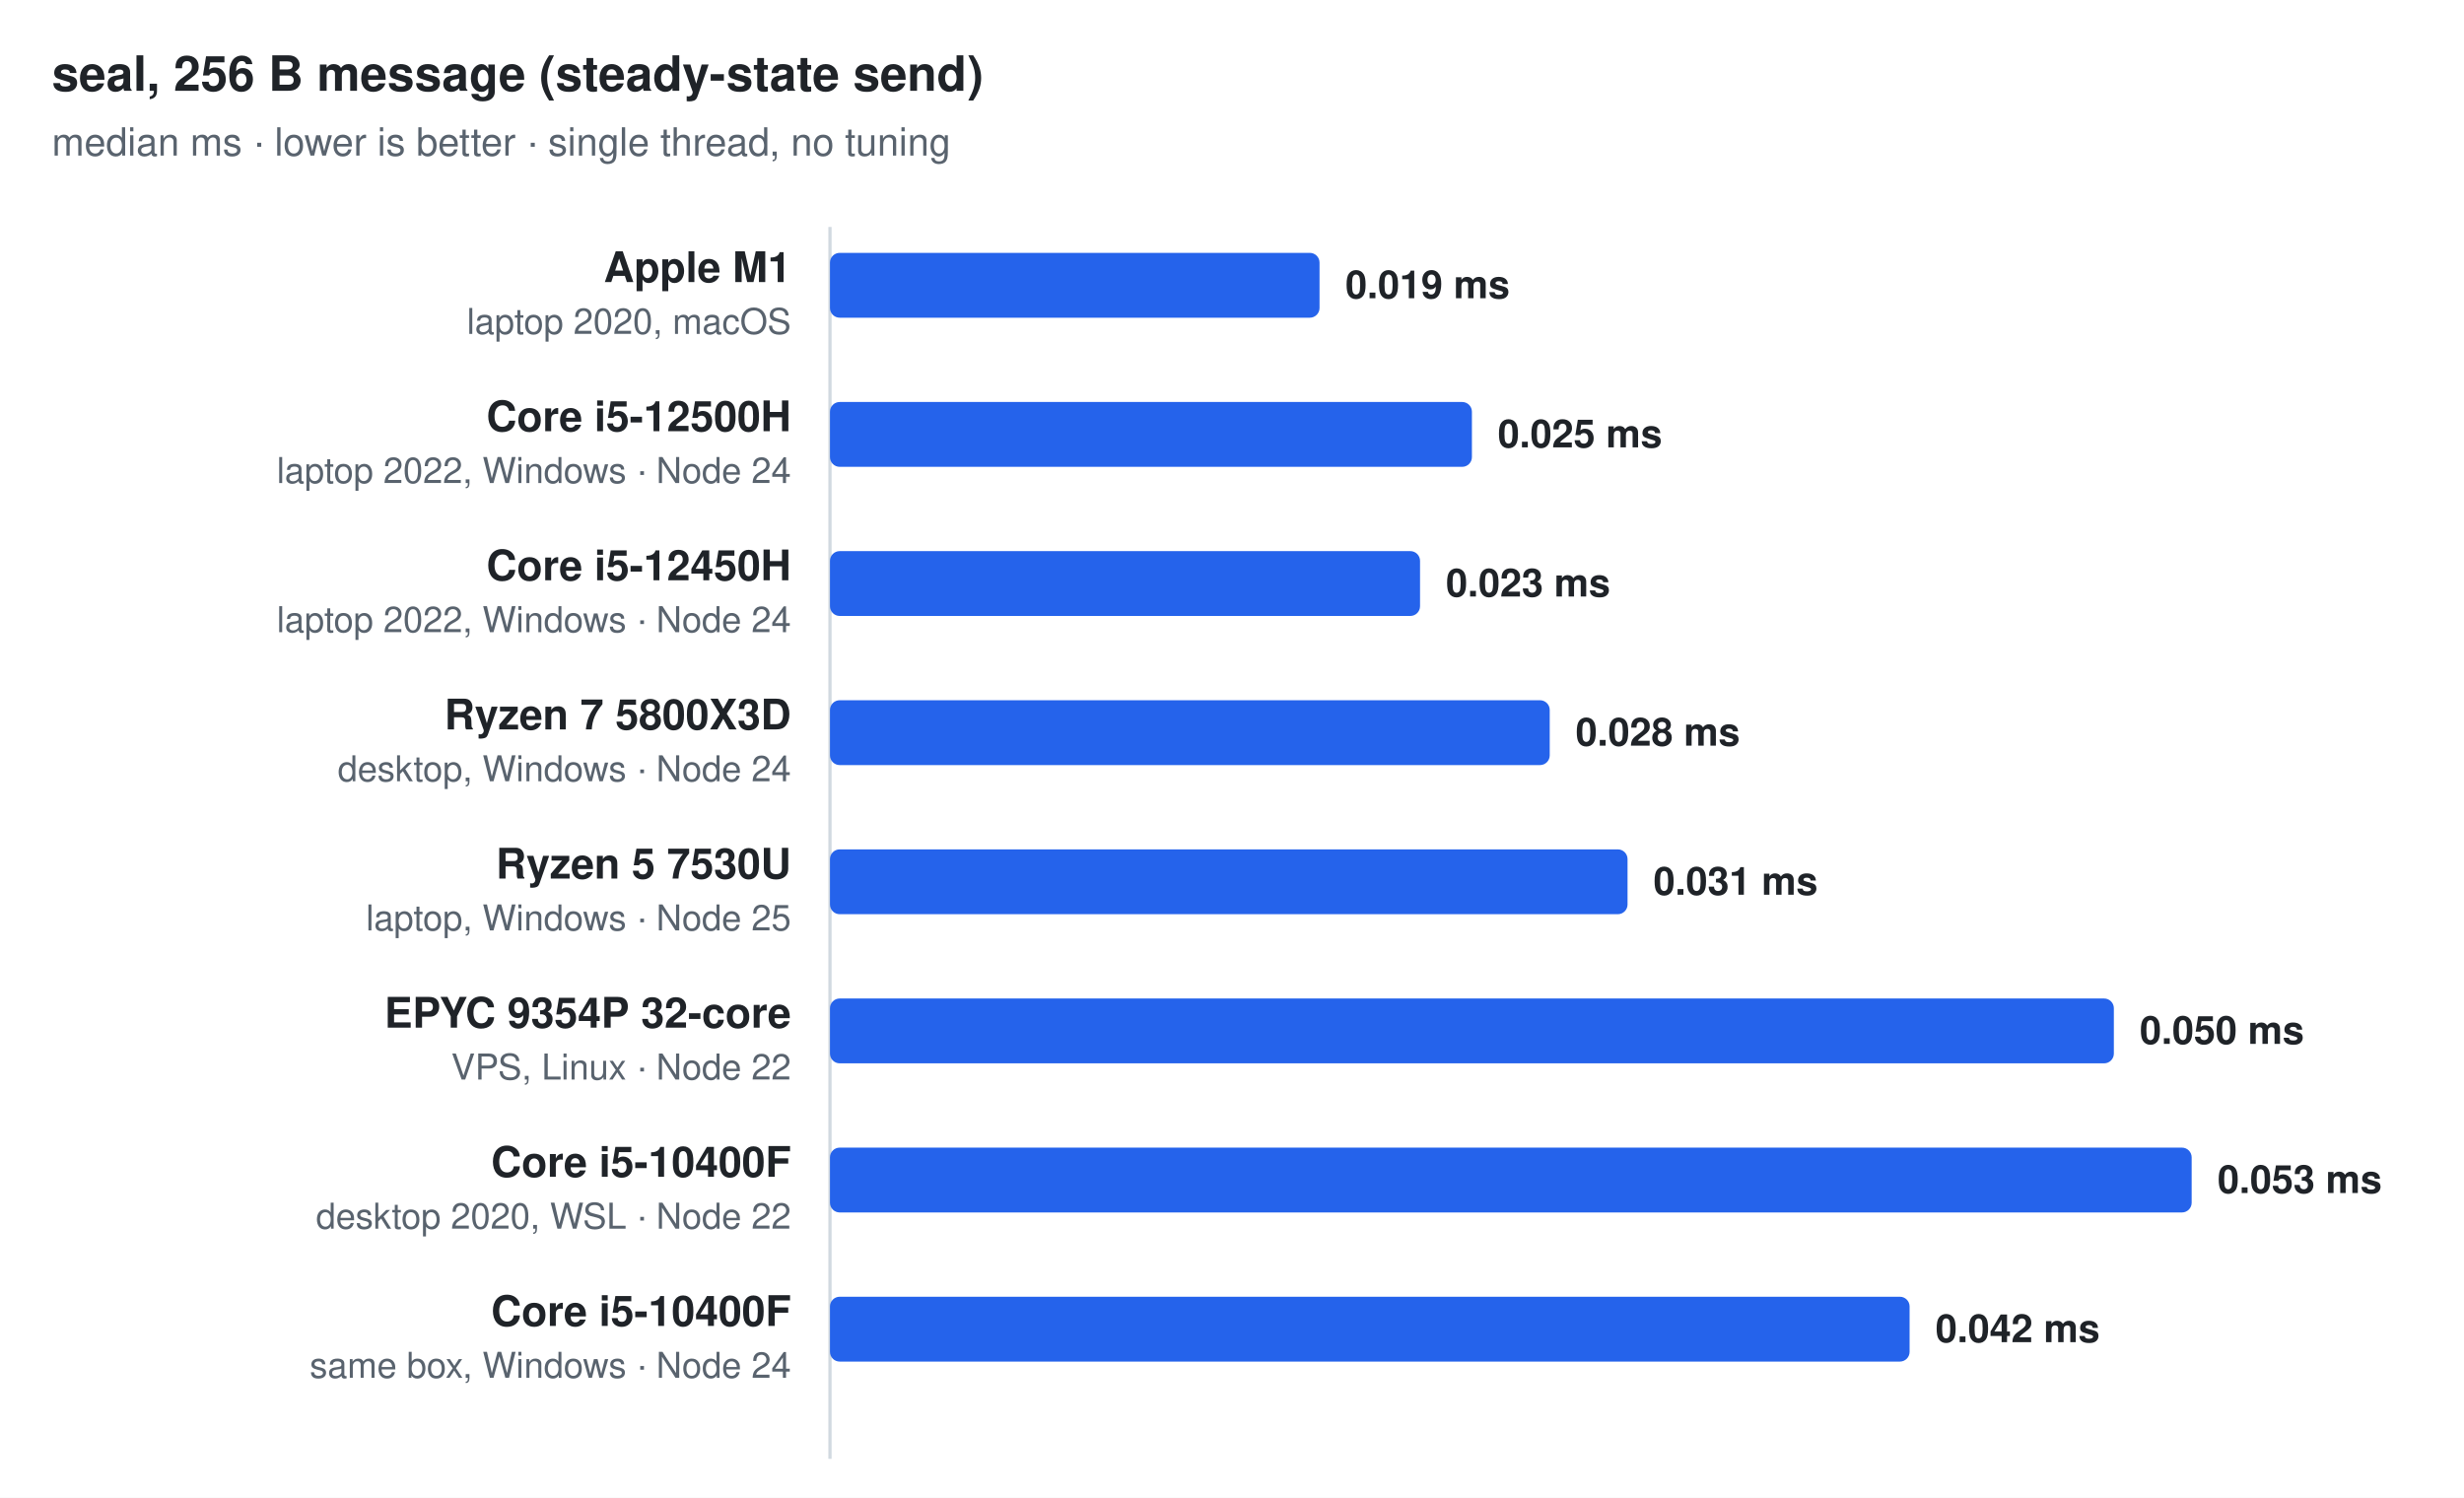
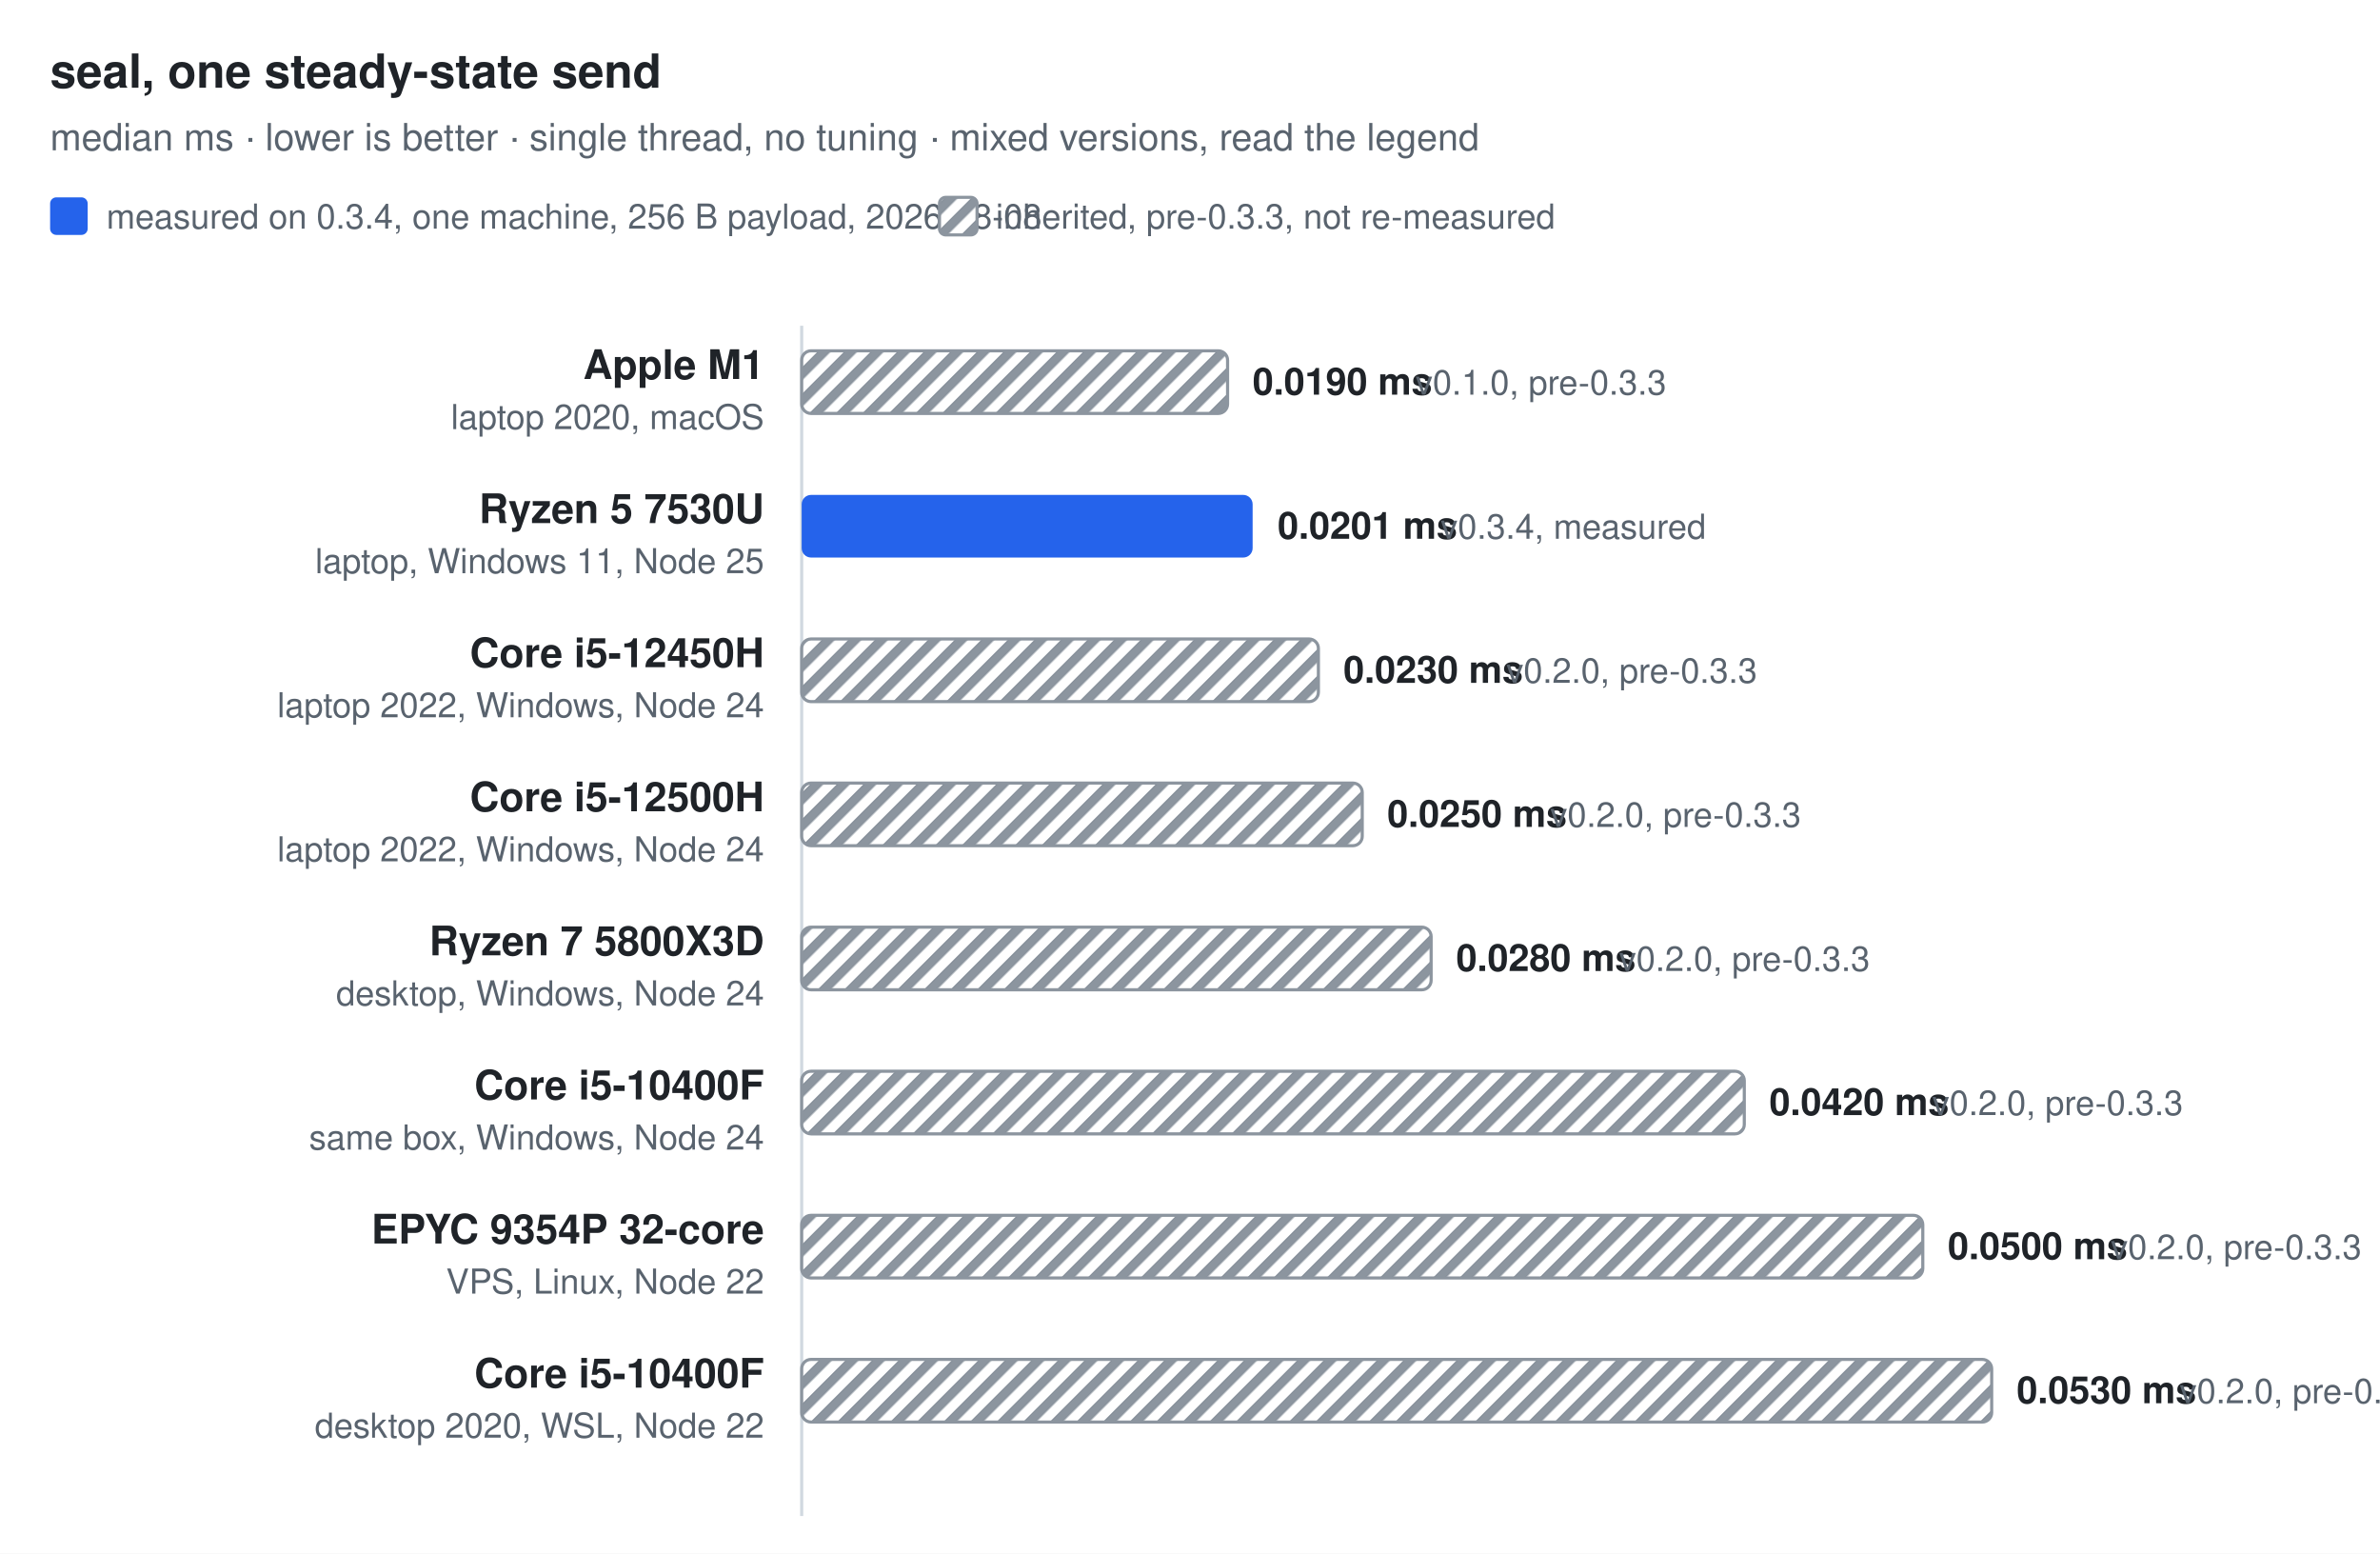
- <svg xmlns="http://www.w3.org/2000/svg" width="760" height="462" viewBox="0 0 760 462" role="img" aria-label="seal, 256 B message (steady-state send), median milliseconds per machine, lower is better">
-   <rect width="760" height="462" fill="#ffffff" />
-   <text x="16" y="28" font-family="-apple-system,BlinkMacSystemFont,'Segoe UI',Helvetica,Arial,sans-serif" font-size="15" font-weight="700" fill="#1f2328">seal, 256 B message (steady-state send)</text>
-   <text x="16" y="48" font-family="-apple-system,BlinkMacSystemFont,'Segoe UI',Helvetica,Arial,sans-serif" font-size="12" fill="#59636e">median ms · lower is better · single thread, no tuning</text>
-   <line x1="256" y1="70" x2="256" y2="450" stroke="#d1d9e0" stroke-width="1" />
-   <text x="244" y="87" text-anchor="end" font-family="-apple-system,BlinkMacSystemFont,'Segoe UI',Helvetica,Arial,sans-serif" font-size="13" font-weight="600" fill="#1f2328">Apple M1</text>
-   <text x="244" y="103" text-anchor="end" font-family="-apple-system,BlinkMacSystemFont,'Segoe UI',Helvetica,Arial,sans-serif" font-size="11" fill="#59636e">laptop 2020, macOS</text>
-   <rect x="256" y="78" width="151" height="20" rx="3" fill="#2563eb" />
-   <text x="415" y="92" font-family="-apple-system,BlinkMacSystemFont,'Segoe UI',Helvetica,Arial,sans-serif" font-size="12" font-weight="600" fill="#1f2328">0.019 ms</text>
-   <text x="244" y="133" text-anchor="end" font-family="-apple-system,BlinkMacSystemFont,'Segoe UI',Helvetica,Arial,sans-serif" font-size="13" font-weight="600" fill="#1f2328">Core i5-12500H</text>
-   <text x="244" y="149" text-anchor="end" font-family="-apple-system,BlinkMacSystemFont,'Segoe UI',Helvetica,Arial,sans-serif" font-size="11" fill="#59636e">laptop 2022, Windows · Node 24</text>
-   <rect x="256" y="124" width="198" height="20" rx="3" fill="#2563eb" />
-   <text x="462" y="138" font-family="-apple-system,BlinkMacSystemFont,'Segoe UI',Helvetica,Arial,sans-serif" font-size="12" font-weight="600" fill="#1f2328">0.025 ms</text>
-   <text x="244" y="179" text-anchor="end" font-family="-apple-system,BlinkMacSystemFont,'Segoe UI',Helvetica,Arial,sans-serif" font-size="13" font-weight="600" fill="#1f2328">Core i5-12450H</text>
-   <text x="244" y="195" text-anchor="end" font-family="-apple-system,BlinkMacSystemFont,'Segoe UI',Helvetica,Arial,sans-serif" font-size="11" fill="#59636e">laptop 2022, Windows · Node 24</text>
-   <rect x="256" y="170" width="182" height="20" rx="3" fill="#2563eb" />
-   <text x="446" y="184" font-family="-apple-system,BlinkMacSystemFont,'Segoe UI',Helvetica,Arial,sans-serif" font-size="12" font-weight="600" fill="#1f2328">0.023 ms</text>
-   <text x="244" y="225" text-anchor="end" font-family="-apple-system,BlinkMacSystemFont,'Segoe UI',Helvetica,Arial,sans-serif" font-size="13" font-weight="600" fill="#1f2328">Ryzen 7 5800X3D</text>
-   <text x="244" y="241" text-anchor="end" font-family="-apple-system,BlinkMacSystemFont,'Segoe UI',Helvetica,Arial,sans-serif" font-size="11" fill="#59636e">desktop, Windows · Node 24</text>
-   <rect x="256" y="216" width="222" height="20" rx="3" fill="#2563eb" />
-   <text x="486" y="230" font-family="-apple-system,BlinkMacSystemFont,'Segoe UI',Helvetica,Arial,sans-serif" font-size="12" font-weight="600" fill="#1f2328">0.028 ms</text>
-   <text x="244" y="271" text-anchor="end" font-family="-apple-system,BlinkMacSystemFont,'Segoe UI',Helvetica,Arial,sans-serif" font-size="13" font-weight="600" fill="#1f2328">Ryzen 5 7530U</text>
-   <text x="244" y="287" text-anchor="end" font-family="-apple-system,BlinkMacSystemFont,'Segoe UI',Helvetica,Arial,sans-serif" font-size="11" fill="#59636e">laptop, Windows · Node 25</text>
-   <rect x="256" y="262" width="246" height="20" rx="3" fill="#2563eb" />
-   <text x="510" y="276" font-family="-apple-system,BlinkMacSystemFont,'Segoe UI',Helvetica,Arial,sans-serif" font-size="12" font-weight="600" fill="#1f2328">0.031 ms</text>
-   <text x="244" y="317" text-anchor="end" font-family="-apple-system,BlinkMacSystemFont,'Segoe UI',Helvetica,Arial,sans-serif" font-size="13" font-weight="600" fill="#1f2328">EPYC 9354P 32-core</text>
-   <text x="244" y="333" text-anchor="end" font-family="-apple-system,BlinkMacSystemFont,'Segoe UI',Helvetica,Arial,sans-serif" font-size="11" fill="#59636e">VPS, Linux · Node 22</text>
-   <rect x="256" y="308" width="396" height="20" rx="3" fill="#2563eb" />
-   <text x="660" y="322" font-family="-apple-system,BlinkMacSystemFont,'Segoe UI',Helvetica,Arial,sans-serif" font-size="12" font-weight="600" fill="#1f2328">0.050 ms</text>
-   <text x="244" y="363" text-anchor="end" font-family="-apple-system,BlinkMacSystemFont,'Segoe UI',Helvetica,Arial,sans-serif" font-size="13" font-weight="600" fill="#1f2328">Core i5-10400F</text>
-   <text x="244" y="379" text-anchor="end" font-family="-apple-system,BlinkMacSystemFont,'Segoe UI',Helvetica,Arial,sans-serif" font-size="11" fill="#59636e">desktop 2020, WSL · Node 22</text>
-   <rect x="256" y="354" width="420" height="20" rx="3" fill="#2563eb" />
-   <text x="684" y="368" font-family="-apple-system,BlinkMacSystemFont,'Segoe UI',Helvetica,Arial,sans-serif" font-size="12" font-weight="600" fill="#1f2328">0.053 ms</text>
-   <text x="244" y="409" text-anchor="end" font-family="-apple-system,BlinkMacSystemFont,'Segoe UI',Helvetica,Arial,sans-serif" font-size="13" font-weight="600" fill="#1f2328">Core i5-10400F</text>
-   <text x="244" y="425" text-anchor="end" font-family="-apple-system,BlinkMacSystemFont,'Segoe UI',Helvetica,Arial,sans-serif" font-size="11" fill="#59636e">same box, Windows · Node 24</text>
-   <rect x="256" y="400" width="333" height="20" rx="3" fill="#2563eb" />
-   <text x="597" y="414" font-family="-apple-system,BlinkMacSystemFont,'Segoe UI',Helvetica,Arial,sans-serif" font-size="12" font-weight="600" fill="#1f2328">0.042 ms</text>
+ <svg xmlns="http://www.w3.org/2000/svg" width="760" height="496" viewBox="0 0 760 496" role="img" aria-label="seal, one steady-state send, median ms per machine, lower is better: Apple M1 0.0190 (v0.1.0, pre-0.3.3), Ryzen 5 7530U 0.0201 (v0.3.4, measured), Core i5-12450H 0.0230 (v0.2.0, pre-0.3.3), Core i5-12500H 0.0250 (v0.2.0, pre-0.3.3), Ryzen 7 5800X3D 0.0280 (v0.2.0, pre-0.3.3), Core i5-10400F 0.0420 (v0.2.0, pre-0.3.3), EPYC 9354P 32-core 0.0500 (v0.2.0, pre-0.3.3), Core i5-10400F 0.0530 (v0.2.0, pre-0.3.3). Only the Ryzen 5 7530U row is measured on 0.3.4; the rest predate the native curve and hash backends added in 0.3.3. The inherited rows did not record their payload size, so they are not directly comparable to the 256 B measured row.">
+   <rect width="760" height="496" fill="#ffffff" />
+   <defs>
+     <pattern id="stale" width="6" height="6" patternUnits="userSpaceOnUse" patternTransform="rotate(45)">
+       <rect width="6" height="6" fill="#ffffff" />
+       <rect width="3" height="6" fill="#8c959f" />
+     </pattern>
+   </defs>
+   <text x="16" y="28" font-family="-apple-system,BlinkMacSystemFont,'Segoe UI',Helvetica,Arial,sans-serif" font-size="15" font-weight="700" fill="#1f2328">seal, one steady-state send</text>
+   <text x="16" y="48" font-family="-apple-system,BlinkMacSystemFont,'Segoe UI',Helvetica,Arial,sans-serif" font-size="12" fill="#59636e">median ms · lower is better · single thread, no tuning · mixed versions, read the legend</text>
+   <rect x="16" y="63" width="12" height="12" rx="2" fill="#2563eb" />
+   <text x="34" y="73" font-family="-apple-system,BlinkMacSystemFont,'Segoe UI',Helvetica,Arial,sans-serif" font-size="11" fill="#59636e">measured on 0.3.4, one machine, 256 B payload, 2026-08-08</text>
+   <rect x="300" y="63" width="12" height="12" rx="2" fill="url(#stale)" stroke="#8c959f" stroke-width="1" />
+   <text x="318" y="73" font-family="-apple-system,BlinkMacSystemFont,'Segoe UI',Helvetica,Arial,sans-serif" font-size="11" fill="#59636e">inherited, pre-0.3.3, not re-measured</text>
+   <line x1="256" y1="104" x2="256" y2="484" stroke="#d1d9e0" stroke-width="1" />
+   <text x="244" y="121" text-anchor="end" font-family="-apple-system,BlinkMacSystemFont,'Segoe UI',Helvetica,Arial,sans-serif" font-size="13" font-weight="600" fill="#1f2328">Apple M1</text>
+   <text x="244" y="137" text-anchor="end" font-family="-apple-system,BlinkMacSystemFont,'Segoe UI',Helvetica,Arial,sans-serif" font-size="11" fill="#59636e">laptop 2020, macOS</text>
+   <rect x="256" y="112" width="136" height="20" rx="3" fill="url(#stale)" stroke="#8c959f" stroke-width="1" />
+   <text x="400" y="126" font-family="-apple-system,BlinkMacSystemFont,'Segoe UI',Helvetica,Arial,sans-serif" font-size="12" font-weight="600" fill="#1f2328">0.0190 ms</text>
+   <text x="452" y="126" font-family="-apple-system,BlinkMacSystemFont,'Segoe UI',Helvetica,Arial,sans-serif" font-size="11" fill="#59636e">v0.1.0, pre-0.3.3</text>
+   <text x="244" y="167" text-anchor="end" font-family="-apple-system,BlinkMacSystemFont,'Segoe UI',Helvetica,Arial,sans-serif" font-size="13" font-weight="600" fill="#1f2328">Ryzen 5 7530U</text>
+   <text x="244" y="183" text-anchor="end" font-family="-apple-system,BlinkMacSystemFont,'Segoe UI',Helvetica,Arial,sans-serif" font-size="11" fill="#59636e">laptop, Windows 11, Node 25</text>
+   <rect x="256" y="158" width="144" height="20" rx="3" fill="#2563eb" />
+   <text x="408" y="172" font-family="-apple-system,BlinkMacSystemFont,'Segoe UI',Helvetica,Arial,sans-serif" font-size="12" font-weight="600" fill="#1f2328">0.0201 ms</text>
+   <text x="460" y="172" font-family="-apple-system,BlinkMacSystemFont,'Segoe UI',Helvetica,Arial,sans-serif" font-size="11" fill="#59636e">v0.3.4, measured</text>
+   <text x="244" y="213" text-anchor="end" font-family="-apple-system,BlinkMacSystemFont,'Segoe UI',Helvetica,Arial,sans-serif" font-size="13" font-weight="600" fill="#1f2328">Core i5-12450H</text>
+   <text x="244" y="229" text-anchor="end" font-family="-apple-system,BlinkMacSystemFont,'Segoe UI',Helvetica,Arial,sans-serif" font-size="11" fill="#59636e">laptop 2022, Windows, Node 24</text>
+   <rect x="256" y="204" width="165" height="20" rx="3" fill="url(#stale)" stroke="#8c959f" stroke-width="1" />
+   <text x="429" y="218" font-family="-apple-system,BlinkMacSystemFont,'Segoe UI',Helvetica,Arial,sans-serif" font-size="12" font-weight="600" fill="#1f2328">0.0230 ms</text>
+   <text x="481" y="218" font-family="-apple-system,BlinkMacSystemFont,'Segoe UI',Helvetica,Arial,sans-serif" font-size="11" fill="#59636e">v0.2.0, pre-0.3.3</text>
+   <text x="244" y="259" text-anchor="end" font-family="-apple-system,BlinkMacSystemFont,'Segoe UI',Helvetica,Arial,sans-serif" font-size="13" font-weight="600" fill="#1f2328">Core i5-12500H</text>
+   <text x="244" y="275" text-anchor="end" font-family="-apple-system,BlinkMacSystemFont,'Segoe UI',Helvetica,Arial,sans-serif" font-size="11" fill="#59636e">laptop 2022, Windows, Node 24</text>
+   <rect x="256" y="250" width="179" height="20" rx="3" fill="url(#stale)" stroke="#8c959f" stroke-width="1" />
+   <text x="443" y="264" font-family="-apple-system,BlinkMacSystemFont,'Segoe UI',Helvetica,Arial,sans-serif" font-size="12" font-weight="600" fill="#1f2328">0.0250 ms</text>
+   <text x="495" y="264" font-family="-apple-system,BlinkMacSystemFont,'Segoe UI',Helvetica,Arial,sans-serif" font-size="11" fill="#59636e">v0.2.0, pre-0.3.3</text>
+   <text x="244" y="305" text-anchor="end" font-family="-apple-system,BlinkMacSystemFont,'Segoe UI',Helvetica,Arial,sans-serif" font-size="13" font-weight="600" fill="#1f2328">Ryzen 7 5800X3D</text>
+   <text x="244" y="321" text-anchor="end" font-family="-apple-system,BlinkMacSystemFont,'Segoe UI',Helvetica,Arial,sans-serif" font-size="11" fill="#59636e">desktop, Windows, Node 24</text>
+   <rect x="256" y="296" width="201" height="20" rx="3" fill="url(#stale)" stroke="#8c959f" stroke-width="1" />
+   <text x="465" y="310" font-family="-apple-system,BlinkMacSystemFont,'Segoe UI',Helvetica,Arial,sans-serif" font-size="12" font-weight="600" fill="#1f2328">0.0280 ms</text>
+   <text x="517" y="310" font-family="-apple-system,BlinkMacSystemFont,'Segoe UI',Helvetica,Arial,sans-serif" font-size="11" fill="#59636e">v0.2.0, pre-0.3.3</text>
+   <text x="244" y="351" text-anchor="end" font-family="-apple-system,BlinkMacSystemFont,'Segoe UI',Helvetica,Arial,sans-serif" font-size="13" font-weight="600" fill="#1f2328">Core i5-10400F</text>
+   <text x="244" y="367" text-anchor="end" font-family="-apple-system,BlinkMacSystemFont,'Segoe UI',Helvetica,Arial,sans-serif" font-size="11" fill="#59636e">same box, Windows, Node 24</text>
+   <rect x="256" y="342" width="301" height="20" rx="3" fill="url(#stale)" stroke="#8c959f" stroke-width="1" />
+   <text x="565" y="356" font-family="-apple-system,BlinkMacSystemFont,'Segoe UI',Helvetica,Arial,sans-serif" font-size="12" font-weight="600" fill="#1f2328">0.0420 ms</text>
+   <text x="617" y="356" font-family="-apple-system,BlinkMacSystemFont,'Segoe UI',Helvetica,Arial,sans-serif" font-size="11" fill="#59636e">v0.2.0, pre-0.3.3</text>
+   <text x="244" y="397" text-anchor="end" font-family="-apple-system,BlinkMacSystemFont,'Segoe UI',Helvetica,Arial,sans-serif" font-size="13" font-weight="600" fill="#1f2328">EPYC 9354P 32-core</text>
+   <text x="244" y="413" text-anchor="end" font-family="-apple-system,BlinkMacSystemFont,'Segoe UI',Helvetica,Arial,sans-serif" font-size="11" fill="#59636e">VPS, Linux, Node 22</text>
+   <rect x="256" y="388" width="358" height="20" rx="3" fill="url(#stale)" stroke="#8c959f" stroke-width="1" />
+   <text x="622" y="402" font-family="-apple-system,BlinkMacSystemFont,'Segoe UI',Helvetica,Arial,sans-serif" font-size="12" font-weight="600" fill="#1f2328">0.0500 ms</text>
+   <text x="674" y="402" font-family="-apple-system,BlinkMacSystemFont,'Segoe UI',Helvetica,Arial,sans-serif" font-size="11" fill="#59636e">v0.2.0, pre-0.3.3</text>
+   <text x="244" y="443" text-anchor="end" font-family="-apple-system,BlinkMacSystemFont,'Segoe UI',Helvetica,Arial,sans-serif" font-size="13" font-weight="600" fill="#1f2328">Core i5-10400F</text>
+   <text x="244" y="459" text-anchor="end" font-family="-apple-system,BlinkMacSystemFont,'Segoe UI',Helvetica,Arial,sans-serif" font-size="11" fill="#59636e">desktop 2020, WSL, Node 22</text>
+   <rect x="256" y="434" width="380" height="20" rx="3" fill="url(#stale)" stroke="#8c959f" stroke-width="1" />
+   <text x="644" y="448" font-family="-apple-system,BlinkMacSystemFont,'Segoe UI',Helvetica,Arial,sans-serif" font-size="12" font-weight="600" fill="#1f2328">0.0530 ms</text>
+   <text x="696" y="448" font-family="-apple-system,BlinkMacSystemFont,'Segoe UI',Helvetica,Arial,sans-serif" font-size="11" fill="#59636e">v0.2.0, pre-0.3.3</text>
</svg>
